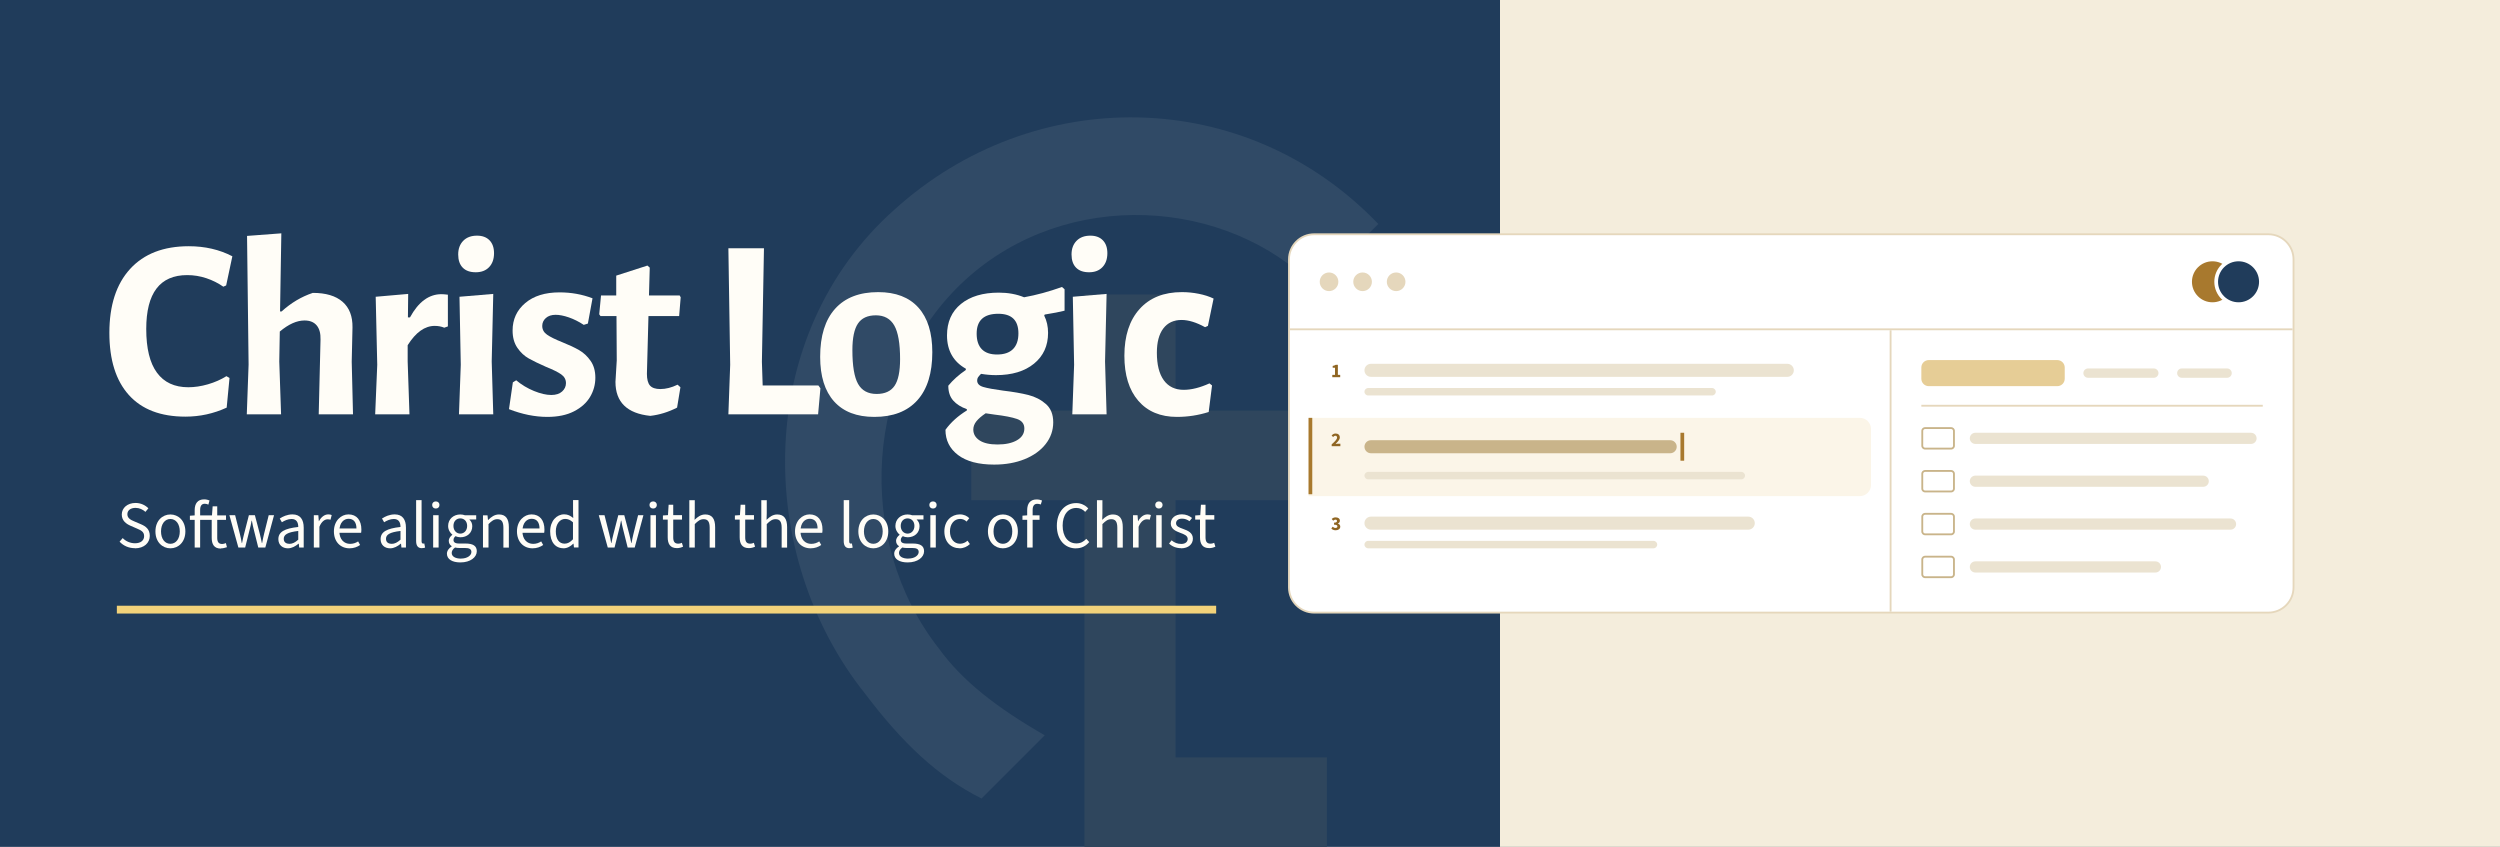
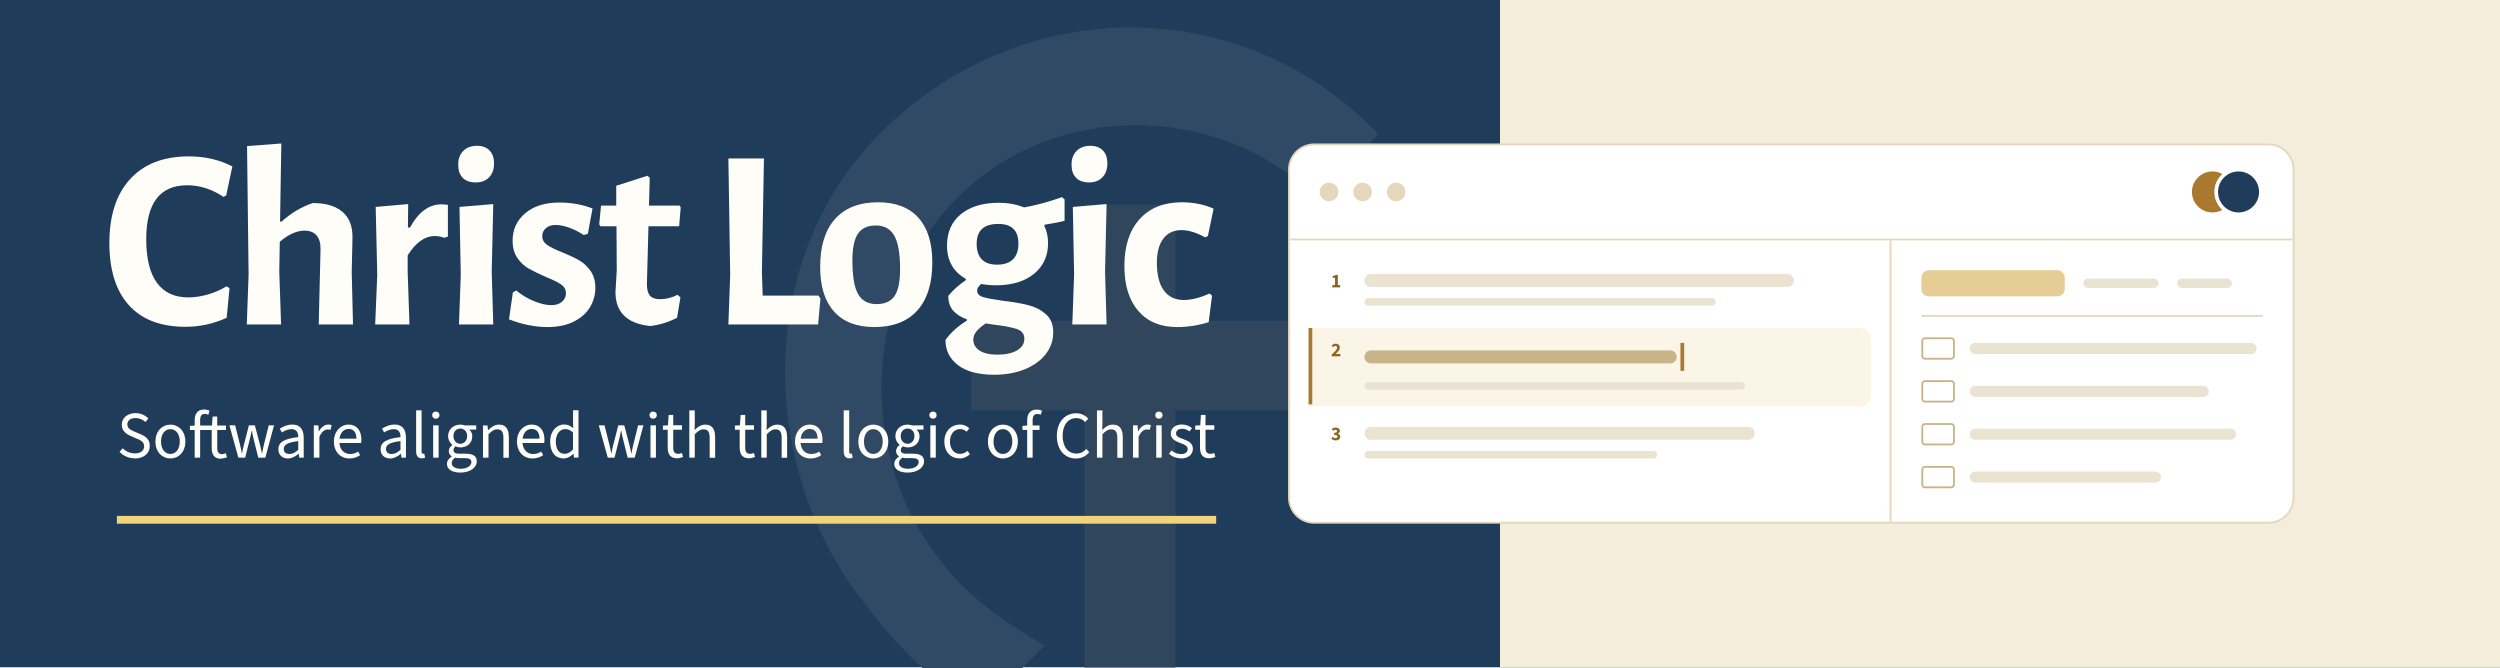
- <svg xmlns="http://www.w3.org/2000/svg" width="1600" height="542" viewBox="0 0 1600 542" role="img" aria-label="Christ Logic: Software aligned with the logic of Christ">
-   <rect width="1600" height="542" fill="#203C5B" />
-   <g transform="translate(444.815 44.593) scale(0.94042)">
+ <svg xmlns="http://www.w3.org/2000/svg" width="1600" height="427" viewBox="0 0 1600 427" role="img" aria-label="Christ Logic: Software aligned with the logic of Christ">
+   <rect width="1600" height="427" fill="#203C5B" />
+   <g transform="translate(444.815 -12.907) scale(0.94042)">
    <path fill="#304A66" d="M 465,105 C 374,10 230,10 136,95 C 40,180 40,330 116,425 C 141,458 165,481 195,496 L 238,453 C 205,434 182,416 166,394 C 108,320 115,206 184,143 C 253,80 362,87 422,148 Z" />
-     <path fill="#2F465D" d="M 265,153 H 327 V 232 H 404 V 293 H 327 V 468 H 430 V 529 H 265 V 293 H 188 V 232 H 265 Z" />
+     <path fill="#2F465D" d="M 265,153 H 327 V 232 H 404 V 293 H 327 V 468 H 265 V 293 H 188 V 232 H 265 Z" />
  </g>
-   <rect x="960" width="640" height="542" fill="#F4EDDC" />
-   <g fill="#FFFDF7" transform="translate(65.380 265.165) scale(0.165 -0.165)">
+   <rect x="960" width="640" height="427" fill="#F4EDDC" />
+   <g fill="#FFFDF7" transform="translate(65.380 207.665) scale(0.165 -0.165)">
    <path transform="translate(0.000 0.000)" d="M505 613 481 500 470 495Q440 516 404.0 528.0Q368 540 330 540Q171 540 171 331Q171 218 212.5 161.5Q254 105 334 105Q371 105 410.5 116.5Q450 128 482 148L494 141L483 26Q407 -9 323 -9Q179 -9 103.5 75.0Q28 159 28 316Q28 476 108.5 564.0Q189 652 336 652Q430 652 505 613Z" />
    <path transform="translate(496.000 0.000)" d="M351 290Q352 326 336.0 345.0Q320 364 289 364Q244 364 193 321L191 205L198 0H65L72 193L66 692L199 702L194 399H200Q255 449 321 471Q397 471 436.5 436.5Q476 402 475 337L472 204L477 0H344Z" />
    <path transform="translate(998.000 0.000)" d="M343 464V341L329 336Q312 343 292 343Q234 343 187 268V205L194 0H61L69 192L63 456L189 467L188 376H196Q245 466 318 466Q327 466 343 464Z" />
    <path transform="translate(1321.000 0.000)" d="M70 192 65 456 196 467 190 205 196 0H63ZM199 625Q199 591 180.0 571.0Q161 551 128 551Q95 551 77.5 569.0Q60 587 60 620Q60 653 79.5 673.0Q99 693 133 693Q164 693 181.5 675.0Q199 657 199 625Z" />
    <path transform="translate(1557.000 0.000)" d="M345 450 327 352 311 347Q282 366 253.0 376.0Q224 386 202 386Q178 386 164.0 373.5Q150 361 150 343Q150 322 168.5 309.0Q187 296 227 280Q267 264 293.0 249.0Q319 234 337.5 207.5Q356 181 356 142Q356 102 335.5 67.5Q315 33 273.0 11.5Q231 -10 170 -10Q98 -10 21 20L36 124L49 132Q80 106 118.0 90.5Q156 75 185 75Q212 75 227.0 88.5Q242 102 242 121Q242 142 223.5 155.0Q205 168 165 184Q124 202 98.0 216.5Q72 231 53.5 258.0Q35 285 35 325Q35 390 84.0 431.5Q133 473 217 473Q285 473 345 450Z" />
    <path transform="translate(1916.000 0.000)" d="M316 115 327 105 314 26Q263 0 210 -6Q75 8 75 126L80 209L79 381H17L12 388L19 461H78V538L199 577L208 569L205 461H324L328 454L322 381H203L197 157Q197 125 209.0 111.5Q221 98 249 98Q281 98 316 115Z" />
    <path transform="translate(2355.000 0.000)" d="M431 101 422 0H74L81 192L74 644H212L204 204L207 112H423Z" />
    <path transform="translate(2756.000 0.000)" d="M464 241Q464 119 406.0 54.5Q348 -10 239 -10Q137 -10 83.0 50.0Q29 110 29 223Q29 345 87.0 409.5Q145 474 254 474Q356 474 410.0 414.0Q464 354 464 241ZM154 249Q154 157 176.0 118.0Q198 79 248 79Q296 79 317.5 110.5Q339 142 339 214Q339 305 316.5 344.5Q294 384 245 384Q197 384 175.5 352.0Q154 320 154 249Z" />
    <path transform="translate(3225.000 0.000)" d="M431 387 429 383Q444 353 444 316Q444 241 389.5 196.5Q335 152 242 152Q214 152 184 157Q175 148 172.0 143.0Q169 138 169 131Q169 113 193.0 106.0Q217 99 269 92Q328 85 367.5 75.0Q407 65 435.5 40.0Q464 15 464 -31Q464 -78 434.5 -115.5Q405 -153 353.0 -174.0Q301 -195 235 -195Q144 -195 95.0 -158.0Q46 -121 46 -60Q77 -17 129 15V20Q95 32 76.0 53.5Q57 75 57 111Q84 144 125 172V177Q89 197 70.5 229.5Q52 262 52 306Q52 384 106.0 428.0Q160 472 253 472Q307 472 351 454Q423 467 498 494L508 485V402Q481 395 431 387ZM329 314Q329 390 251 390Q167 390 167 313Q167 273 187.0 252.5Q207 232 246 232Q287 232 308.0 253.0Q329 274 329 314ZM236 -1 202 4Q178 -12 166.0 -27.0Q154 -42 154 -59Q154 -85 178.0 -101.0Q202 -117 248 -117Q295 -117 323.5 -100.5Q352 -84 352 -55Q352 -28 323.5 -18.0Q295 -8 236 -1Z" />
    <path transform="translate(3700.000 0.000)" d="M70 192 65 456 196 467 190 205 196 0H63ZM199 625Q199 591 180.0 571.0Q161 551 128 551Q95 551 77.5 569.0Q60 587 60 620Q60 653 79.5 673.0Q99 693 133 693Q164 693 181.5 675.0Q199 657 199 625Z" />
    <path transform="translate(3936.000 0.000)" d="M375 449 353 343 342 338Q291 366 251 366Q205 366 180.0 333.0Q155 300 155 239Q155 169 182.0 132.0Q209 95 259 95Q304 95 359 120L369 112L356 9Q296 -10 233 -10Q137 -10 83.0 52.5Q29 115 29 227Q29 343 88.0 408.5Q147 474 252 474Q285 474 317.5 467.5Q350 461 375 449Z" />
  </g>
-   <g fill="#FFFDF7" transform="translate(74.785 350.414) scale(0.04257292 -0.04257292)">
+   <g fill="#FFFDF7" transform="translate(74.785 292.914) scale(0.04257292 -0.04257292)">
    <path transform="translate(0.000 0.000)" d="M272 -12C411 -12 495 71 495 175C495 273 438 318 360 351L266 391C215 413 158 437 158 500C158 559 207 596 281 596C339 596 389 572 430 536L474 590C428 636 360 670 281 670C160 670 74 596 74 496C74 401 144 354 206 327L300 286C362 259 410 238 410 171C410 107 359 64 273 64C203 64 135 93 88 142L41 88C98 27 177 -10 271 -10Z" />
    <path transform="translate(534.000 0.000)" d="M271 -12C390 -12 496 81 496 242C496 404 390 497 271 497C152 497 46 404 46 242C46 81 152 -12 271 -12ZM271 56C187 56 130 131 130 242C130 353 187 429 271 429C355 429 412 353 412 242C412 131 355 56 271 56Z" />
    <path transform="translate(1074.000 0.000)" d="M96 0H178V563C178 626 201 658 247 658C264 658 283 654 302 645L319 708C297 717 268 724 238 724C141 724 96 661 96 562V-1ZM491 -13C521 -13 554 -4 581 5L565 67C549 60 527 53 510 53C454 53 435 87 435 146V416H567V483H435V619H366L356 483H96L24 478V416H352V147C352 50 387 -16 490 -16Z" />
    <path transform="translate(1668.000 0.000)" d="M159 0H261L326 260C338 305 348 347 358 404H362C372 347 381 305 393 260L458 0H564L695 486H615L545 205C534 161 526 119 516 67H512C502 119 492 161 481 205L407 486H317L245 205C234 161 224 119 214 67H210C202 119 192 161 181 205L110 486H24L159 0Z" />
    <path transform="translate(2377.000 0.000)" d="M194 -12C254 -12 307 19 355 58H358L364 0H432V298C432 420 381 498 263 498C185 498 117 466 72 436L104 380C143 404 194 429 250 429C329 429 350 370 350 309C143 286 51 235 51 126C51 38 113 -12 194 -12ZM217 56C170 56 132 77 132 131C132 193 187 230 350 249V118C303 76 263 55 216 55Z" />
    <path transform="translate(2881.000 0.000)" d="M82 0H164V312C197 394 246 424 287 424C306 424 317 422 331 418L349 488C334 495 319 498 297 498C241 498 191 459 158 397H155L148 486H80V0Z" />
    <path transform="translate(3218.000 0.000)" d="M279 -12C345 -12 397 9 439 38L409 92C375 69 335 55 288 55C200 55 127 120 127 244C127 380 199 432 266 432C341 432 384 380 384 286H104V221H454C457 237 458 253 458 270C458 408 389 498 264 498C152 498 45 401 45 243C45 82 148 -12 279 -12Z" />
    <path transform="translate(3914.000 0.000)" d="M194 -12C254 -12 307 19 355 58H358L364 0H432V298C432 420 381 498 263 498C185 498 117 466 72 436L104 380C143 404 194 429 250 429C329 429 350 370 350 309C143 286 51 235 51 126C51 38 113 -12 194 -12ZM217 56C170 56 132 77 132 131C132 193 187 230 350 249V118C303 76 263 55 216 55Z" />
    <path transform="translate(4418.000 0.000)" d="M169 -9C189 -9 204 -6 216 -1L204 61C196 59 192 59 187 59C174 59 163 68 163 94V712H81V100C81 29 106 -10 168 -10Z" />
    <path transform="translate(4673.000 0.000)" d="M82 0H164V486H82V0ZM122 586C154 586 177 607 177 640C177 672 154 693 122 693C90 693 67 672 67 640C67 607 90 586 122 586Z" />
    <path transform="translate(4919.000 0.000)" d="M246 -224C396 -224 492 -146 492 -56C492 25 435 60 322 60H227C162 60 142 82 142 113C142 140 155 156 173 171C195 160 222 154 246 154C345 154 424 218 424 321C424 365 406 397 382 418V422H483V485H313C295 492 271 497 244 497C145 497 61 430 61 324C61 266 92 219 124 194V190C99 172 71 140 71 100C71 62 90 36 115 21V17C70 -12 43 -51 43 -93C43 -177 125 -224 244 -224ZM244 209C188 209 141 254 141 325C141 396 187 438 244 438C301 438 347 396 347 325C347 254 300 209 244 209ZM256 -167C168 -167 115 -134 115 -82C115 -54 130 -25 165 0C187 -5 210 -7 229 -7H313C377 -7 411 -22 411 -67C411 -118 350 -166 257 -166Z" />
    <path transform="translate(5423.000 0.000)" d="M82 0H164V352C213 401 247 426 297 426C361 426 388 387 388 296V-1H470V307C470 431 424 497 322 497C255 497 205 460 159 414H156L149 484H81V-2Z" />
    <path transform="translate(5970.000 0.000)" d="M279 -12C345 -12 397 9 439 38L409 92C375 69 335 55 288 55C200 55 127 120 127 244C127 380 199 432 266 432C341 432 384 380 384 286H104V221H454C457 237 458 253 458 270C458 408 389 498 264 498C152 498 45 401 45 243C45 82 148 -12 279 -12Z" />
    <path transform="translate(6466.000 0.000)" d="M248 -12C306 -12 358 20 396 58H399L406 1H474V713H392V526L395 443C352 478 315 499 258 499C147 499 48 401 48 243C48 81 127 -11 248 -11ZM266 58C181 58 133 127 133 244C133 355 195 430 273 430C313 430 350 416 391 379V124C350 80 311 58 266 58Z" />
    <path transform="translate(7221.000 0.000)" d="M159 0H261L326 260C338 305 348 347 358 404H362C372 347 381 305 393 260L458 0H564L695 486H615L545 205C534 161 526 119 516 67H512C502 119 492 161 481 205L407 486H317L245 205C234 161 224 119 214 67H210C202 119 192 161 181 205L110 486H24L159 0Z" />
    <path transform="translate(7940.000 0.000)" d="M82 0H164V486H82V0ZM122 586C154 586 177 607 177 640C177 672 154 693 122 693C90 693 67 672 67 640C67 607 90 586 122 586Z" />
    <path transform="translate(8186.000 0.000)" d="M235 -9C268 -9 300 0 326 13L308 71C289 61 270 58 253 58C197 58 178 92 178 152V420H310V487H178V643H109L99 487L23 482V420H95V154C95 57 130 -9 234 -9Z" />
    <path transform="translate(8524.000 0.000)" d="M82 0H164V352C213 401 247 426 297 426C361 426 388 387 388 296V-1H470V307C470 431 424 497 322 497C255 497 206 460 161 416L164 516V711H82V-1Z" />
    <path transform="translate(9268.000 0.000)" d="M235 -9C268 -9 300 0 326 13L308 71C289 61 270 58 253 58C197 58 178 92 178 152V420H310V487H178V643H109L99 487L23 482V420H95V154C95 57 130 -9 234 -9Z" />
    <path transform="translate(9606.000 0.000)" d="M82 0H164V352C213 401 247 426 297 426C361 426 388 387 388 296V-1H470V307C470 431 424 497 322 497C255 497 206 460 161 416L164 516V711H82V-1Z" />
    <path transform="translate(10150.000 0.000)" d="M279 -12C345 -12 397 9 439 38L409 92C375 69 335 55 288 55C200 55 127 120 127 244C127 380 199 432 266 432C341 432 384 380 384 286H104V221H454C457 237 458 253 458 270C458 408 389 498 264 498C152 498 45 401 45 243C45 82 148 -12 279 -12Z" />
    <path transform="translate(10846.000 0.000)" d="M169 -9C189 -9 204 -6 216 -1L204 61C196 59 192 59 187 59C174 59 163 68 163 94V712H81V100C81 29 106 -10 168 -10Z" />
    <path transform="translate(11101.000 0.000)" d="M271 -12C390 -12 496 81 496 242C496 404 390 497 271 497C152 497 46 404 46 242C46 81 152 -12 271 -12ZM271 56C187 56 130 131 130 242C130 353 187 429 271 429C355 429 412 353 412 242C412 131 355 56 271 56Z" />
    <path transform="translate(11643.000 0.000)" d="M246 -224C396 -224 492 -146 492 -56C492 25 435 60 322 60H227C162 60 142 82 142 113C142 140 155 156 173 171C195 160 222 154 246 154C345 154 424 218 424 321C424 365 406 397 382 418V422H483V485H313C295 492 271 497 244 497C145 497 61 430 61 324C61 266 92 219 124 194V190C99 172 71 140 71 100C71 62 90 36 115 21V17C70 -12 43 -51 43 -93C43 -177 125 -224 244 -224ZM244 209C188 209 141 254 141 325C141 396 187 438 244 438C301 438 347 396 347 325C347 254 300 209 244 209ZM256 -167C168 -167 115 -134 115 -82C115 -54 130 -25 165 0C187 -5 210 -7 229 -7H313C377 -7 411 -22 411 -67C411 -118 350 -166 257 -166Z" />
    <path transform="translate(12147.000 0.000)" d="M82 0H164V486H82V0ZM122 586C154 586 177 607 177 640C177 672 154 693 122 693C90 693 67 672 67 640C67 607 90 586 122 586Z" />
    <path transform="translate(12393.000 0.000)" d="M275 -12C336 -12 390 13 431 52L395 103C366 76 326 57 282 57C192 57 131 132 131 243C131 355 196 430 283 430C325 430 356 414 381 390L422 441C388 474 344 498 280 498C156 498 47 405 47 243C47 82 146 -11 277 -11Z" />
    <path transform="translate(13049.000 0.000)" d="M271 -12C390 -12 496 81 496 242C496 404 390 497 271 497C152 497 46 404 46 242C46 81 152 -12 271 -12ZM271 56C187 56 130 131 130 242C130 353 187 429 271 429C355 429 412 353 412 242C412 131 355 56 271 56Z" />
    <path transform="translate(13589.000 0.000)" d="M96 0H178V563C178 625 201 657 247 657C264 657 282 654 301 647L319 707C298 716 268 723 238 723C141 723 96 660 96 561V-2ZM25 417H282V484H101L25 479V417Z" />
    <path transform="translate(14081.000 0.000)" d="M339 -12C423 -12 485 22 537 82L493 131C452 86 405 62 344 62C217 62 137 165 137 330C137 493 220 595 343 595C397 595 441 573 476 536L522 587C484 631 420 668 341 668C175 668 50 539 50 327C50 113 173 -13 337 -13Z" />
    <path transform="translate(14652.000 0.000)" d="M82 0H164V352C213 401 247 426 297 426C361 426 388 387 388 296V-1H470V307C470 431 424 497 322 497C255 497 206 460 161 416L164 516V711H82V-1Z" />
    <path transform="translate(15196.000 0.000)" d="M82 0H164V312C197 394 246 424 287 424C306 424 317 422 331 418L349 488C334 495 319 498 297 498C241 498 191 459 158 397H155L148 486H80V0Z" />
    <path transform="translate(15543.000 0.000)" d="M82 0H164V486H82V0ZM122 586C154 586 177 607 177 640C177 672 154 693 122 693C90 693 67 672 67 640C67 607 90 586 122 586Z" />
    <path transform="translate(15789.000 0.000)" d="M209 -12C324 -12 387 54 387 133C387 222 313 254 237 281C177 302 134 320 134 365C134 401 162 434 224 434C267 434 302 420 336 396L374 444C336 476 283 499 222 499C117 499 55 439 55 361C55 281 126 246 199 220C254 200 309 179 309 129C309 88 277 54 213 54C152 54 109 73 67 108L29 60C73 16 138 -10 210 -10Z" />
    <path transform="translate(16188.000 0.000)" d="M235 -9C268 -9 300 0 326 13L308 71C289 61 270 58 253 58C197 58 178 92 178 152V420H310V487H178V643H109L99 487L23 482V420H95V154C95 57 130 -9 234 -9Z" />
  </g>
-   <rect x="74.785" y="387.665" width="703.560" height="5.000" fill="#F2D27A" />
-   <g transform="translate(824.345 149.335) scale(1.192794)">
+   <rect x="74.785" y="330.165" width="703.560" height="5.000" fill="#F2D27A" />
+   <g transform="translate(824.345 91.835) scale(1.192794)">
    <rect width="540" height="204" rx="14" fill="#E5D7BC" />
    <rect x="1" y="1" width="538" height="202" rx="13" fill="#FFFFFF" />
    <rect x="1" y="51" width="538" height="1" fill="#E5D7BC" />
    <circle cx="22" cy="26" r="5" fill="#E5D7BC" />
    <circle cx="40" cy="26" r="5" fill="#E5D7BC" />
    <circle cx="58" cy="26" r="5" fill="#E5D7BC" />
    <circle cx="496" cy="26" r="11" fill="#A8792E" />
    <circle cx="510" cy="26" r="13" fill="#FFFFFF" />
    <circle cx="510" cy="26" r="11" fill="#203C5B" />
    <rect x="322.8" y="52" width="1" height="151" fill="#E5D7BC" />
    <g fill="#8F6522" transform="translate(23.000 77.200) scale(0.0105 -0.0105)">
      <path transform="translate(0.000 0.000)" d="M70 0H475V119H356V635H248C204 607 159 590 91 577V486H210V119H71V0Z" />
    </g>
    <rect x="41.00" y="70.00" width="230.38" height="7" rx="3.5" fill="#EBE3D1" />
    <rect x="41.00" y="83.00" width="188.50" height="4" rx="2.0" fill="#EBE3D1" />
    <path d="M11 99H306.8a6 6 0 0 1 6 6V135a6 6 0 0 1-6 6H11Z" fill="#FBF5E8" />
    <rect x="11" y="99" width="2" height="41" fill="#A8792E" />
    <g fill="#8F6522" transform="translate(23.000 114.200) scale(0.0105 -0.0105)">
      <path transform="translate(0.000 0.000)" d="M37 0H484V124H343C314 124 270 120 237 116C350 227 455 331 455 446C455 567 370 647 245 647C156 647 97 612 36 544L112 468C144 502 180 533 225 533C281 533 315 499 315 438C315 349 199 235 39 92V1Z" />
    </g>
    <rect x="41.00" y="111.00" width="167.55" height="7" rx="3.5" fill="#C9B48A" />
    <rect x="210.55" y="107" width="2" height="15" fill="#A8792E" />
    <rect x="41.00" y="128.00" width="204.20" height="4" rx="2.0" fill="#EBE3D1" />
    <g fill="#8F6522" transform="translate(23.000 159.200) scale(0.0105 -0.0105)">
      <path transform="translate(0.000 0.000)" d="M243 -12C371 -12 479 55 479 173C479 255 426 307 353 328V332C421 361 459 408 459 473C459 585 372 648 240 648C163 648 99 617 41 567L115 477C154 512 188 532 233 532C283 532 311 507 311 462C311 412 275 377 161 377V273C299 273 332 239 332 183C332 134 291 107 229 107C176 107 129 134 90 171L22 78C69 24 141 -12 244 -12Z" />
    </g>
    <rect x="41.00" y="152.00" width="209.44" height="7" rx="3.5" fill="#EBE3D1" />
    <rect x="41.00" y="165.00" width="157.08" height="4" rx="2.0" fill="#EBE3D1" />
    <rect x="339.8" y="68" width="76.94" height="14" rx="4" fill="#E6CD96" />
    <rect x="426.74" y="72.50" width="40.30" height="5" rx="2.5" fill="#EBE3D1" />
    <rect x="477.05" y="72.50" width="29.31" height="5" rx="2.5" fill="#EBE3D1" />
    <rect x="339.8" y="92" width="183.2" height="1" fill="#E5D7BC" />
    <rect x="339.8" y="104" width="18" height="12" rx="2" fill="#C9B48A" />
    <rect x="340.8" y="105" width="16" height="10" rx="1" fill="#FFFFFF" />
    <rect x="365.80" y="107.00" width="153.89" height="6" rx="3.0" fill="#EBE3D1" />
    <rect x="339.8" y="127" width="18" height="12" rx="2" fill="#C9B48A" />
    <rect x="340.8" y="128" width="16" height="10" rx="1" fill="#FFFFFF" />
    <rect x="365.80" y="130.00" width="128.24" height="6" rx="3.0" fill="#EBE3D1" />
    <rect x="339.8" y="150" width="18" height="12" rx="2" fill="#C9B48A" />
    <rect x="340.8" y="151" width="16" height="10" rx="1" fill="#FFFFFF" />
    <rect x="365.80" y="153.00" width="142.90" height="6" rx="3.0" fill="#EBE3D1" />
    <rect x="339.8" y="173" width="18" height="12" rx="2" fill="#C9B48A" />
    <rect x="340.8" y="174" width="16" height="10" rx="1" fill="#FFFFFF" />
    <rect x="365.80" y="176.00" width="102.59" height="6" rx="3.0" fill="#EBE3D1" />
  </g>
</svg>
